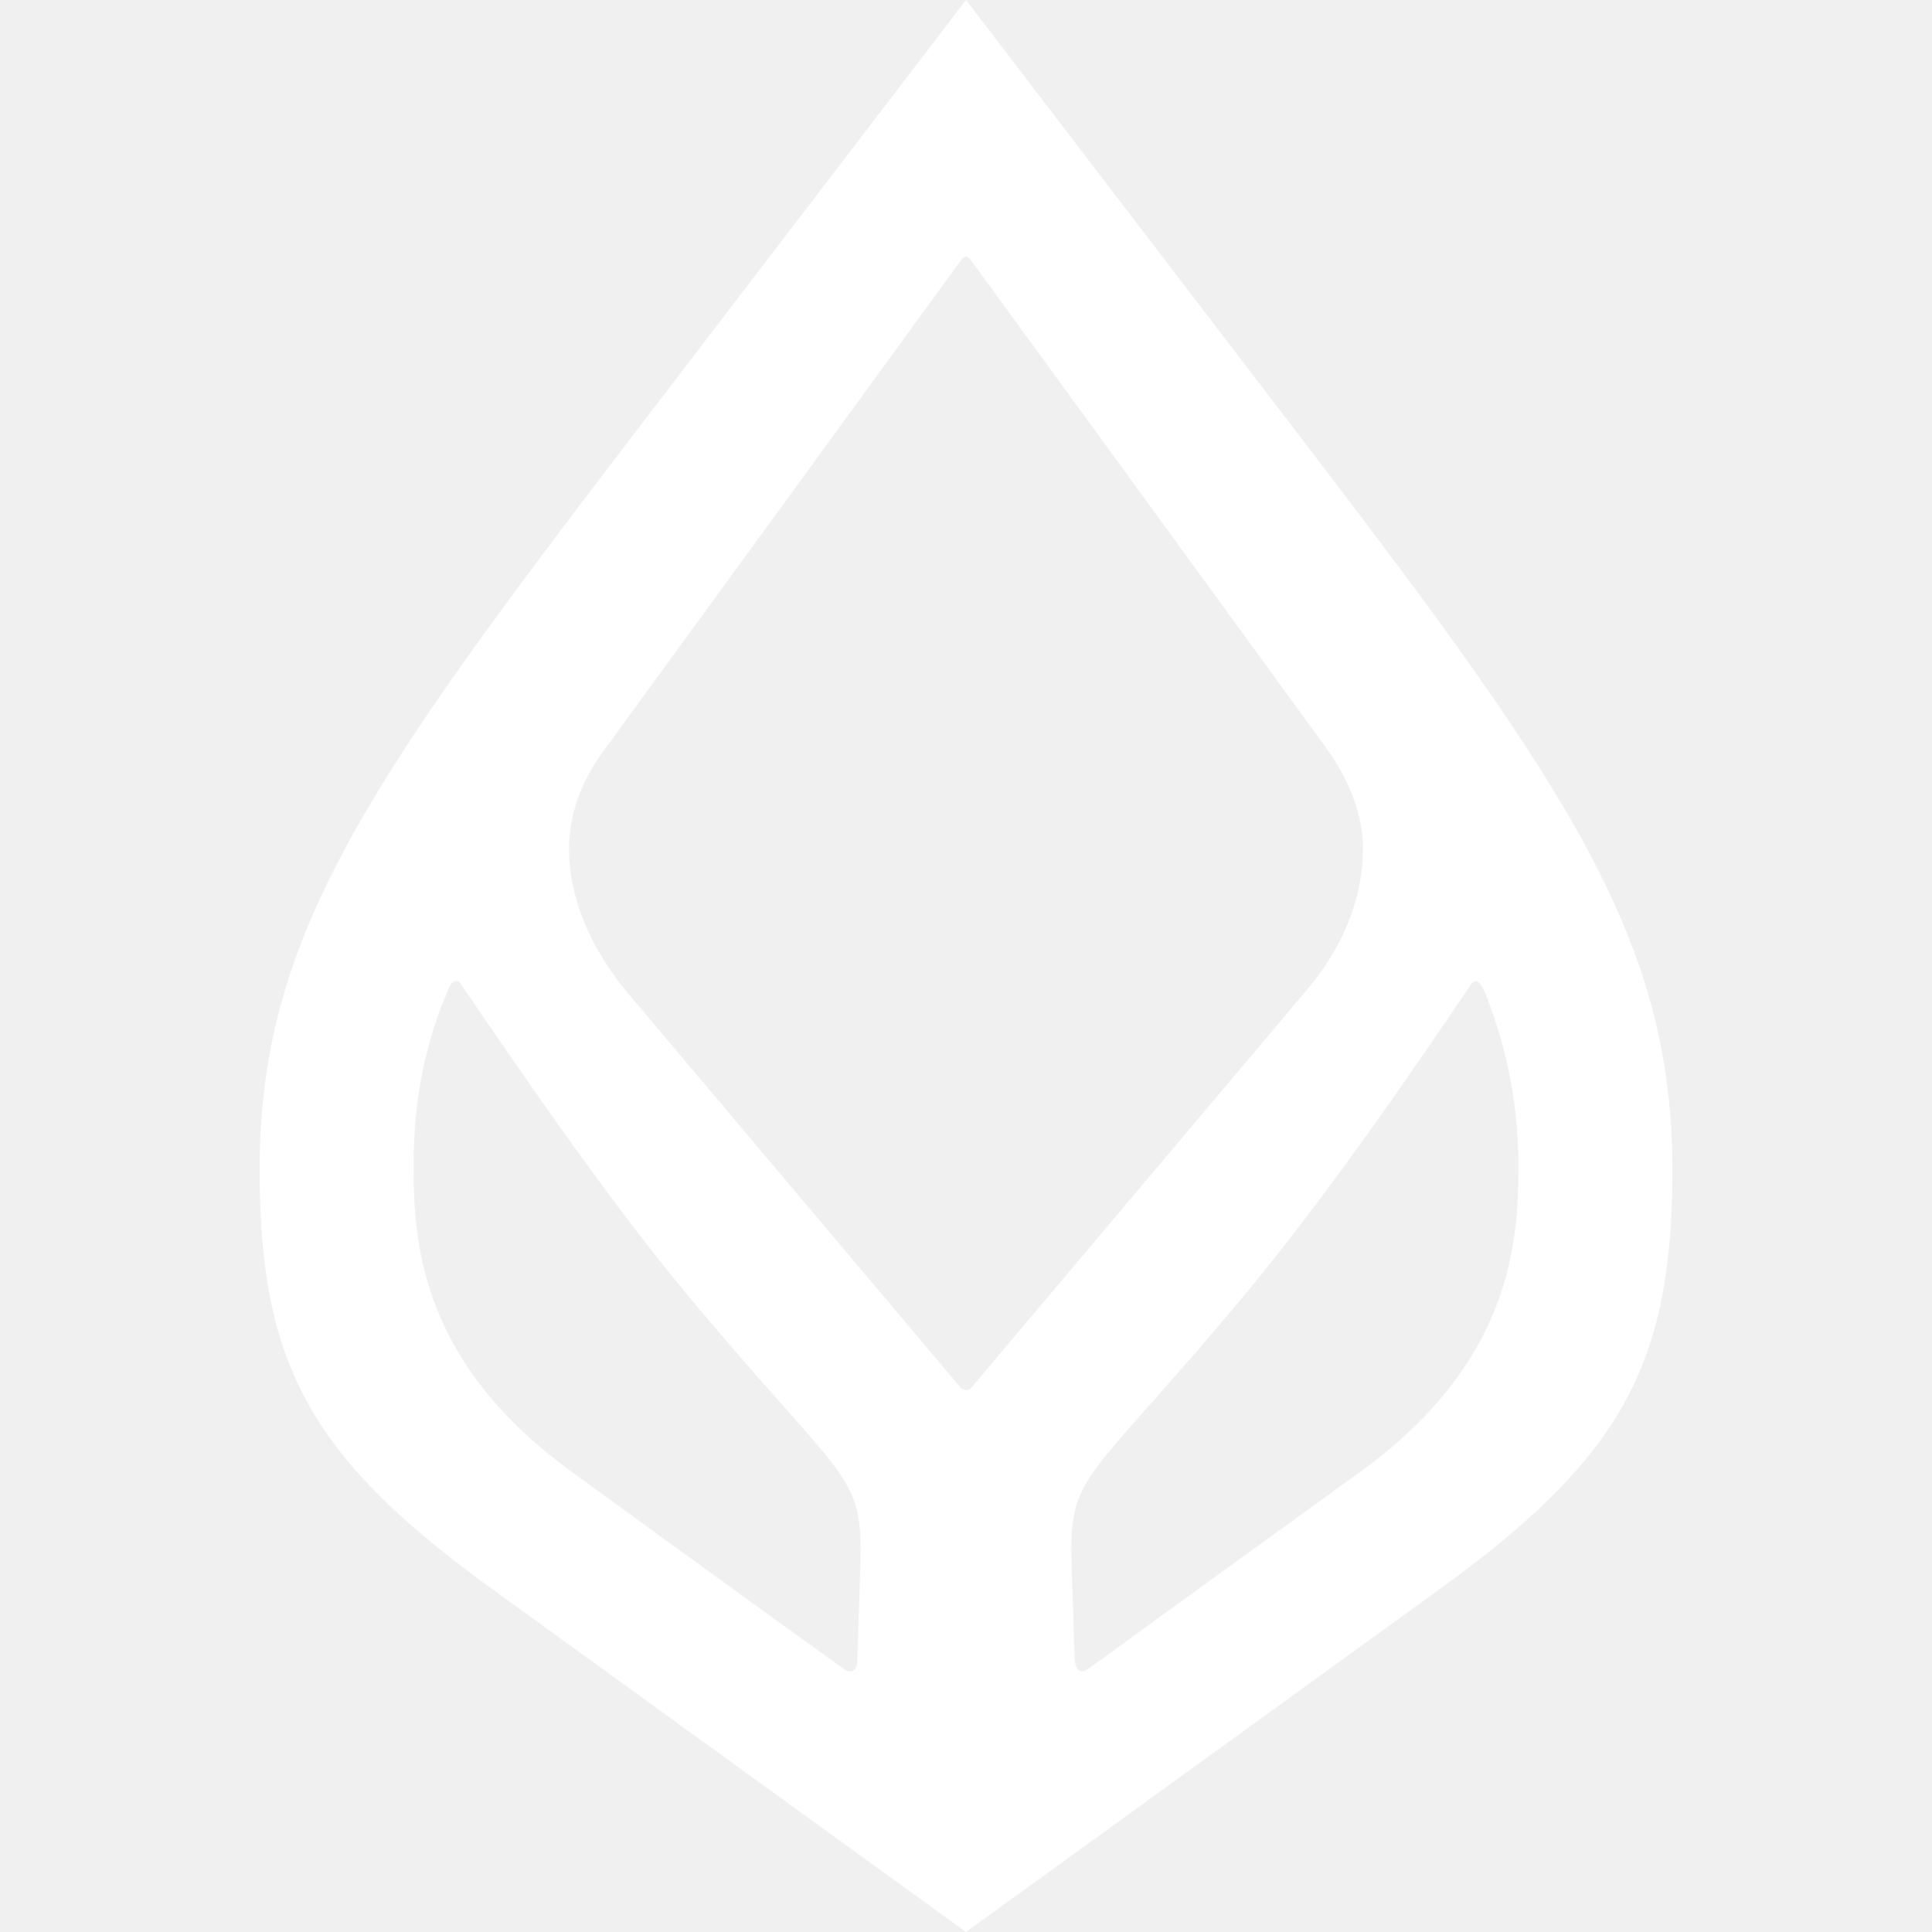
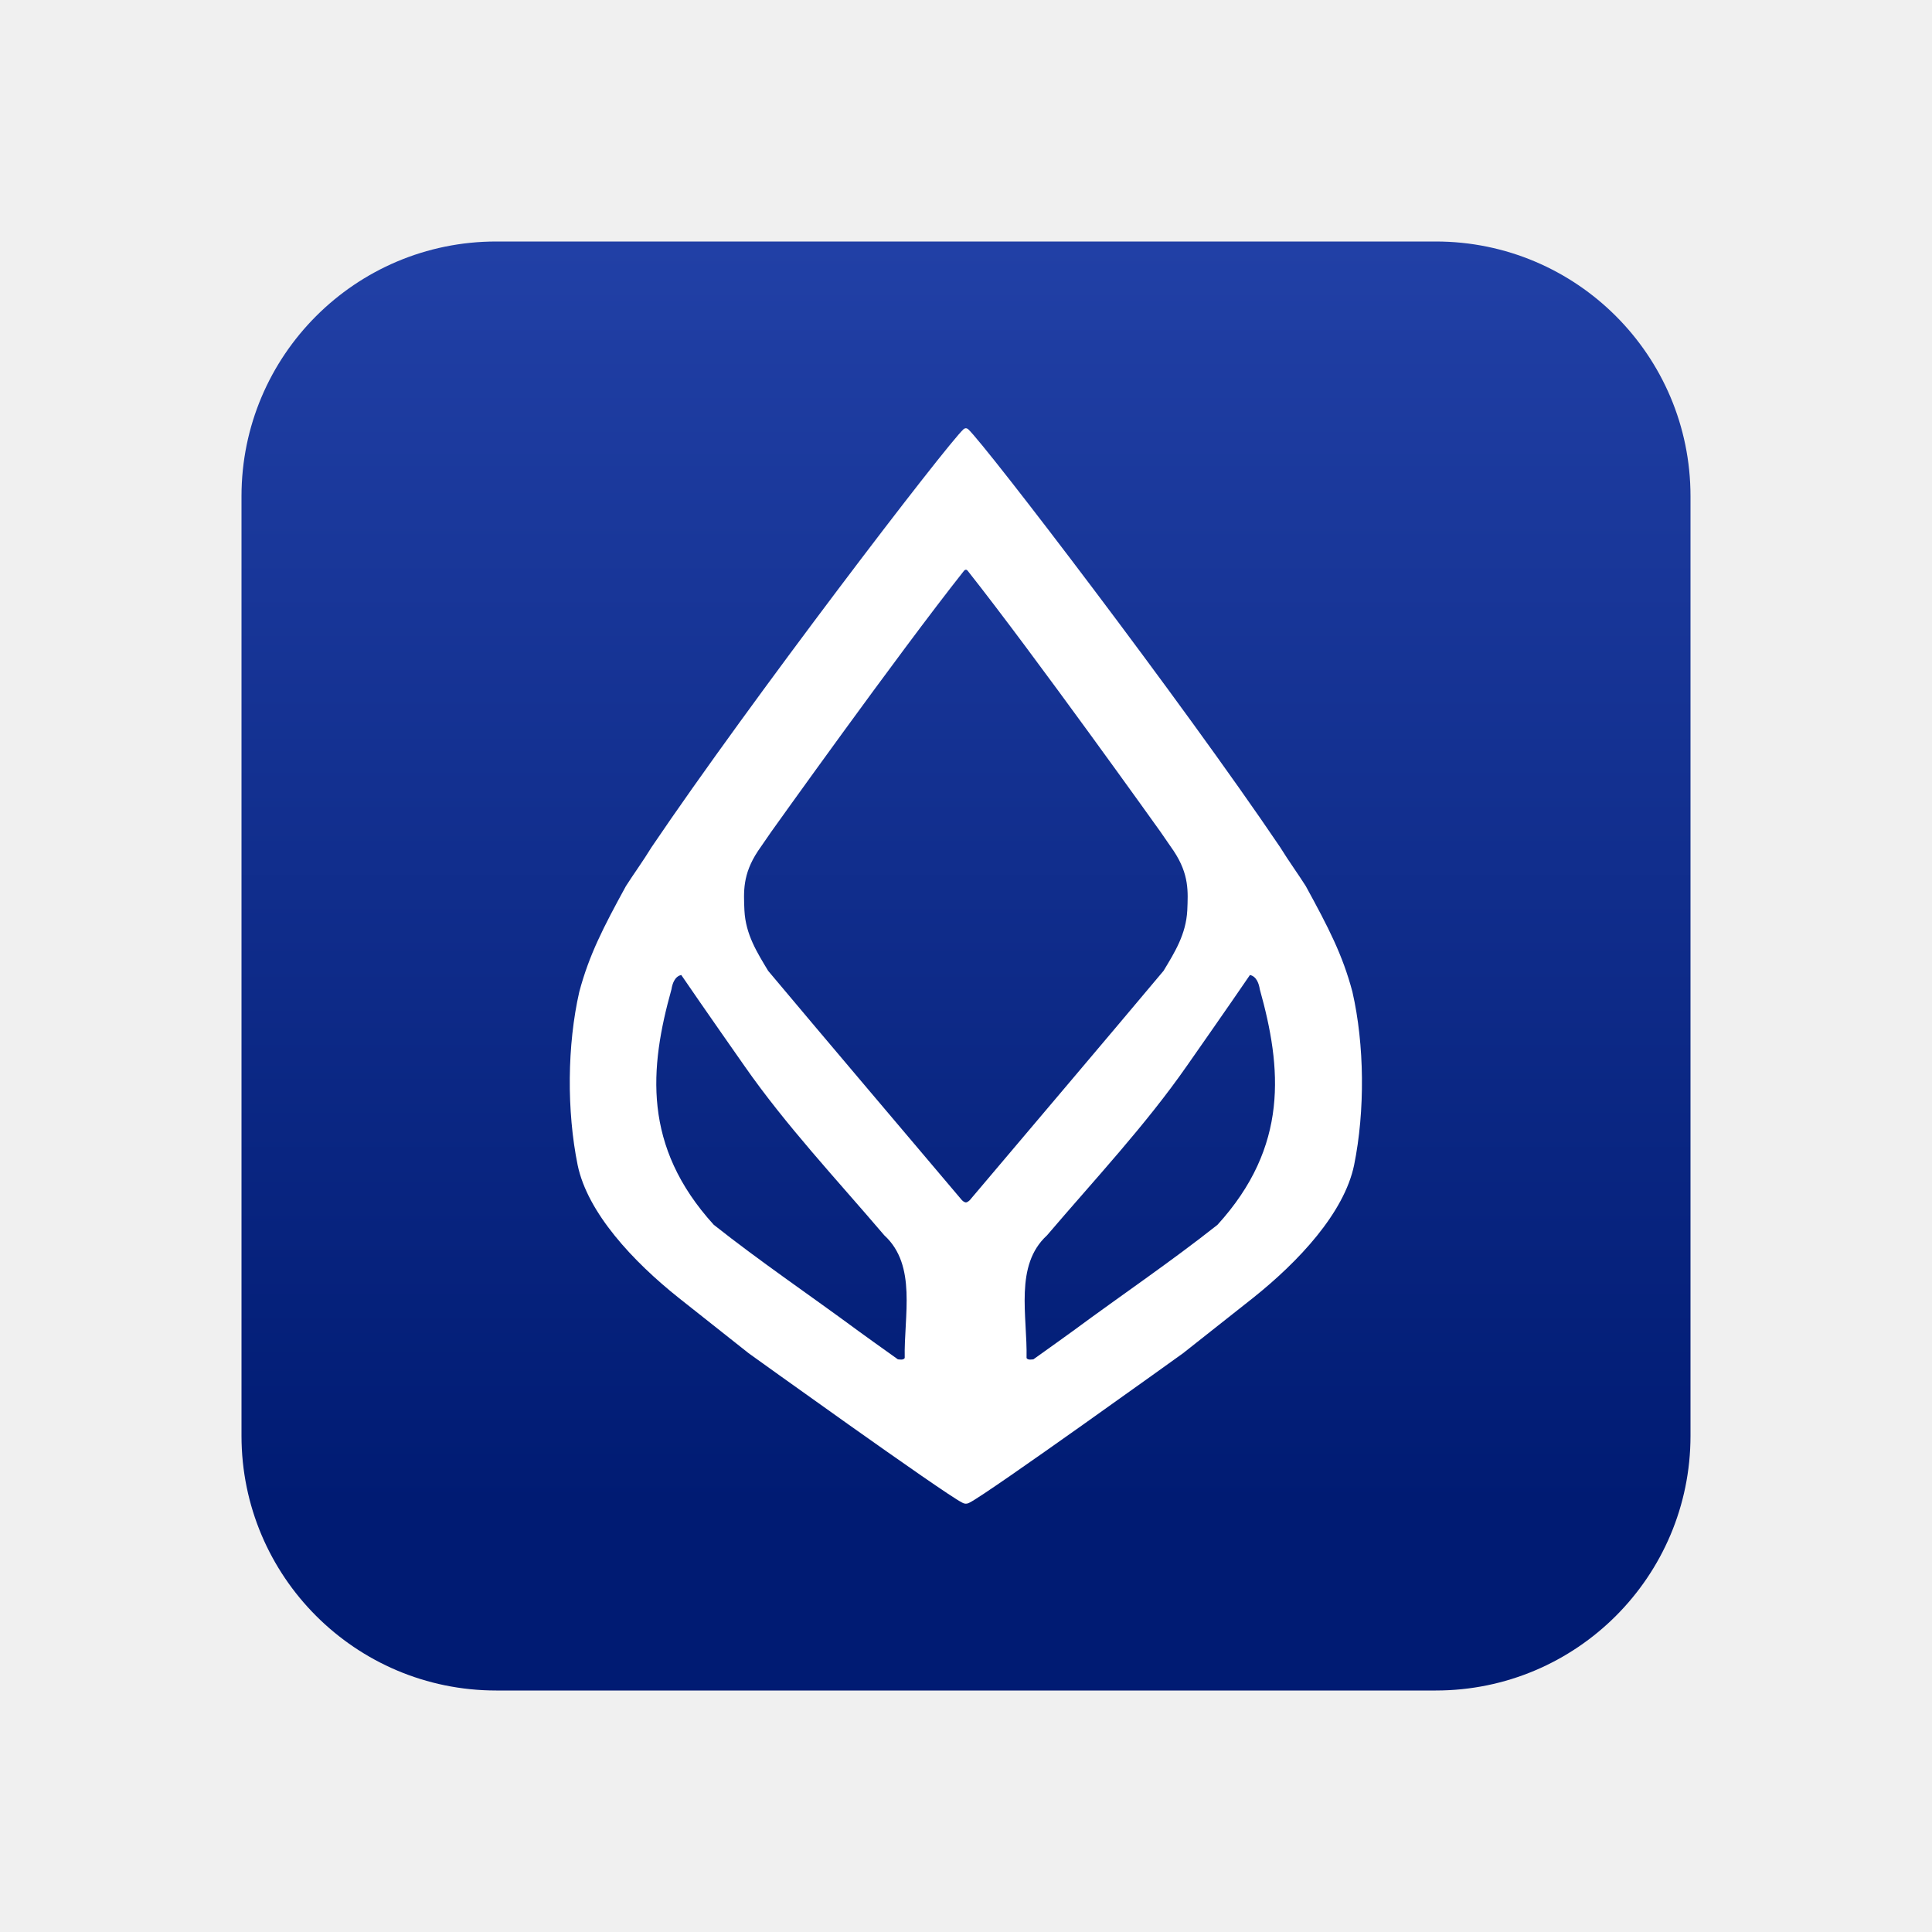
- <svg xmlns="http://www.w3.org/2000/svg" version="1.1" id="Layer_1" x="0px" y="0px" viewBox="0 0 128 128" enable-background="new 0 0 128 128" xml:space="preserve">
-   <path fill="#FFFFFF" d="M86.8,29.8L64,0L41.2,29.8c-17.2,22.5-24,32.6-24,47.7c0,12.8,3.3,19,15.3,27.7L64,128l31.5-22.8  c12-8.7,15.3-14.9,15.3-27.7C110.8,62.4,104,52.3,86.8,29.8z M57,103.8l-0.2,6.2c0,0.8-0.5,0.9-1,0.5C47.6,104.6,38,97.6,38,97.6  c-10-7.2-10.6-15-10.6-20.3c0-3.6,0.5-7.5,2.2-11.5c0.1-0.3,0.3-0.8,0.6-0.8c0.2,0,0.3,0.1,0.4,0.3c3.5,5.1,9.1,13.4,14.7,20.2  C56.1,98.5,57.2,97.4,57,103.8z M64,92.1c-0.1,0-0.2-0.1-0.3-0.1L41.6,65.8c-2.5-3-3.9-6.3-3.9-9.6c0-2.2,0.8-4.5,2.4-6.6l23.6-32.4  c0.1-0.1,0.2-0.2,0.3-0.2c0.1,0,0.2,0.1,0.3,0.2l23.6,32.4c1.5,2.1,2.4,4.4,2.4,6.6c0,3.3-1.3,6.6-3.9,9.6L64.3,92  C64.2,92.1,64.1,92.1,64,92.1z M90,97.6c0,0-9.7,7-17.8,12.9c-0.5,0.4-0.9,0.3-1-0.5l-0.2-6.2c-0.2-6.4,0.9-5.3,11.7-18.3  c5.6-6.8,11.2-15,14.7-20.2c0.1-0.2,0.3-0.3,0.4-0.3c0.2,0,0.5,0.5,0.6,0.8c1.6,4,2.2,7.9,2.2,11.5C100.6,82.6,100,90.4,90,97.6z" />
+ <svg xmlns="http://www.w3.org/2000/svg" width="32" height="32" viewBox="0 0 32 32" fill="none">
+   <path d="M23.781 4H8.219C5.889 4 4 5.889 4 8.219V23.781C4 26.111 5.889 28 8.219 28H23.781C26.111 28 28 26.111 28 23.781V8.219C28 5.889 26.111 4 23.781 4Z" fill="url(#paint0_linear_1044_3815)" />
+   <path fill-rule="evenodd" clip-rule="evenodd" d="M22.4 16.427C22.238 15.817 22.005 15.366 21.628 14.677C21.505 14.482 21.346 14.264 21.203 14.032C19.565 11.609 16.331 7.381 16.035 7.108C16.035 7.108 16.015 7.093 15.998 7.093C15.98 7.093 15.96 7.108 15.96 7.108C15.665 7.381 12.43 11.609 10.792 14.032C10.65 14.264 10.491 14.482 10.367 14.677C9.99 15.366 9.758 15.817 9.595 16.427C9.394 17.306 9.385 18.4 9.568 19.299C9.733 20.089 10.485 20.894 11.242 21.497L12.399 22.413C12.399 22.413 15.634 24.739 15.935 24.887C15.935 24.887 15.964 24.906 15.998 24.906C16.032 24.906 16.061 24.887 16.061 24.887C16.362 24.739 19.596 22.413 19.596 22.413L20.755 21.497C21.511 20.894 22.263 20.089 22.428 19.299C22.611 18.399 22.601 17.305 22.4 16.427M14.984 22.494C14.962 22.529 14.91 22.518 14.872 22.515C14.682 22.382 14.214 22.043 14.214 22.043C13.408 21.448 12.595 20.898 11.823 20.287C10.638 18.986 10.758 17.687 11.122 16.385C11.135 16.299 11.174 16.172 11.284 16.149C11.619 16.641 12.328 17.652 12.328 17.652C13.017 18.641 13.855 19.532 14.647 20.461C15.191 20.959 14.97 21.795 14.985 22.494M15.999 19.916C15.982 19.915 15.956 19.903 15.932 19.878C14.907 18.665 13.744 17.297 12.723 16.08C12.538 15.773 12.35 15.476 12.33 15.08C12.317 14.77 12.297 14.484 12.554 14.096C12.554 14.096 12.724 13.85 12.774 13.777C12.774 13.777 14.865 10.845 15.966 9.455C15.966 9.455 15.981 9.436 15.999 9.436C16.015 9.436 16.029 9.455 16.029 9.455C17.129 10.845 19.221 13.777 19.221 13.777C19.27 13.85 19.441 14.096 19.441 14.096C19.698 14.484 19.678 14.769 19.665 15.08C19.644 15.476 19.457 15.773 19.272 16.08C18.251 17.297 17.088 18.665 16.063 19.878C16.038 19.903 16.014 19.914 16 19.916M20.165 20.287C19.393 20.898 18.579 21.448 17.774 22.043C17.774 22.043 17.305 22.382 17.116 22.515C17.078 22.518 17.026 22.529 17.003 22.494C17.018 21.795 16.798 20.959 17.342 20.461C18.134 19.532 18.971 18.641 19.66 17.652C19.66 17.652 20.368 16.641 20.703 16.149C20.814 16.172 20.853 16.299 20.866 16.385C21.231 17.688 21.35 18.987 20.165 20.287Z" fill="white" />
+   <defs>
+     <linearGradient id="paint0_linear_1044_3815" x1="16.073" y1="4.047" x2="16.073" y2="24.927" gradientUnits="userSpaceOnUse">
+       <stop stop-color="#2140A6" />
+       <stop offset="1" stop-color="#001B73" />
+     </linearGradient>
+   </defs>
</svg>
